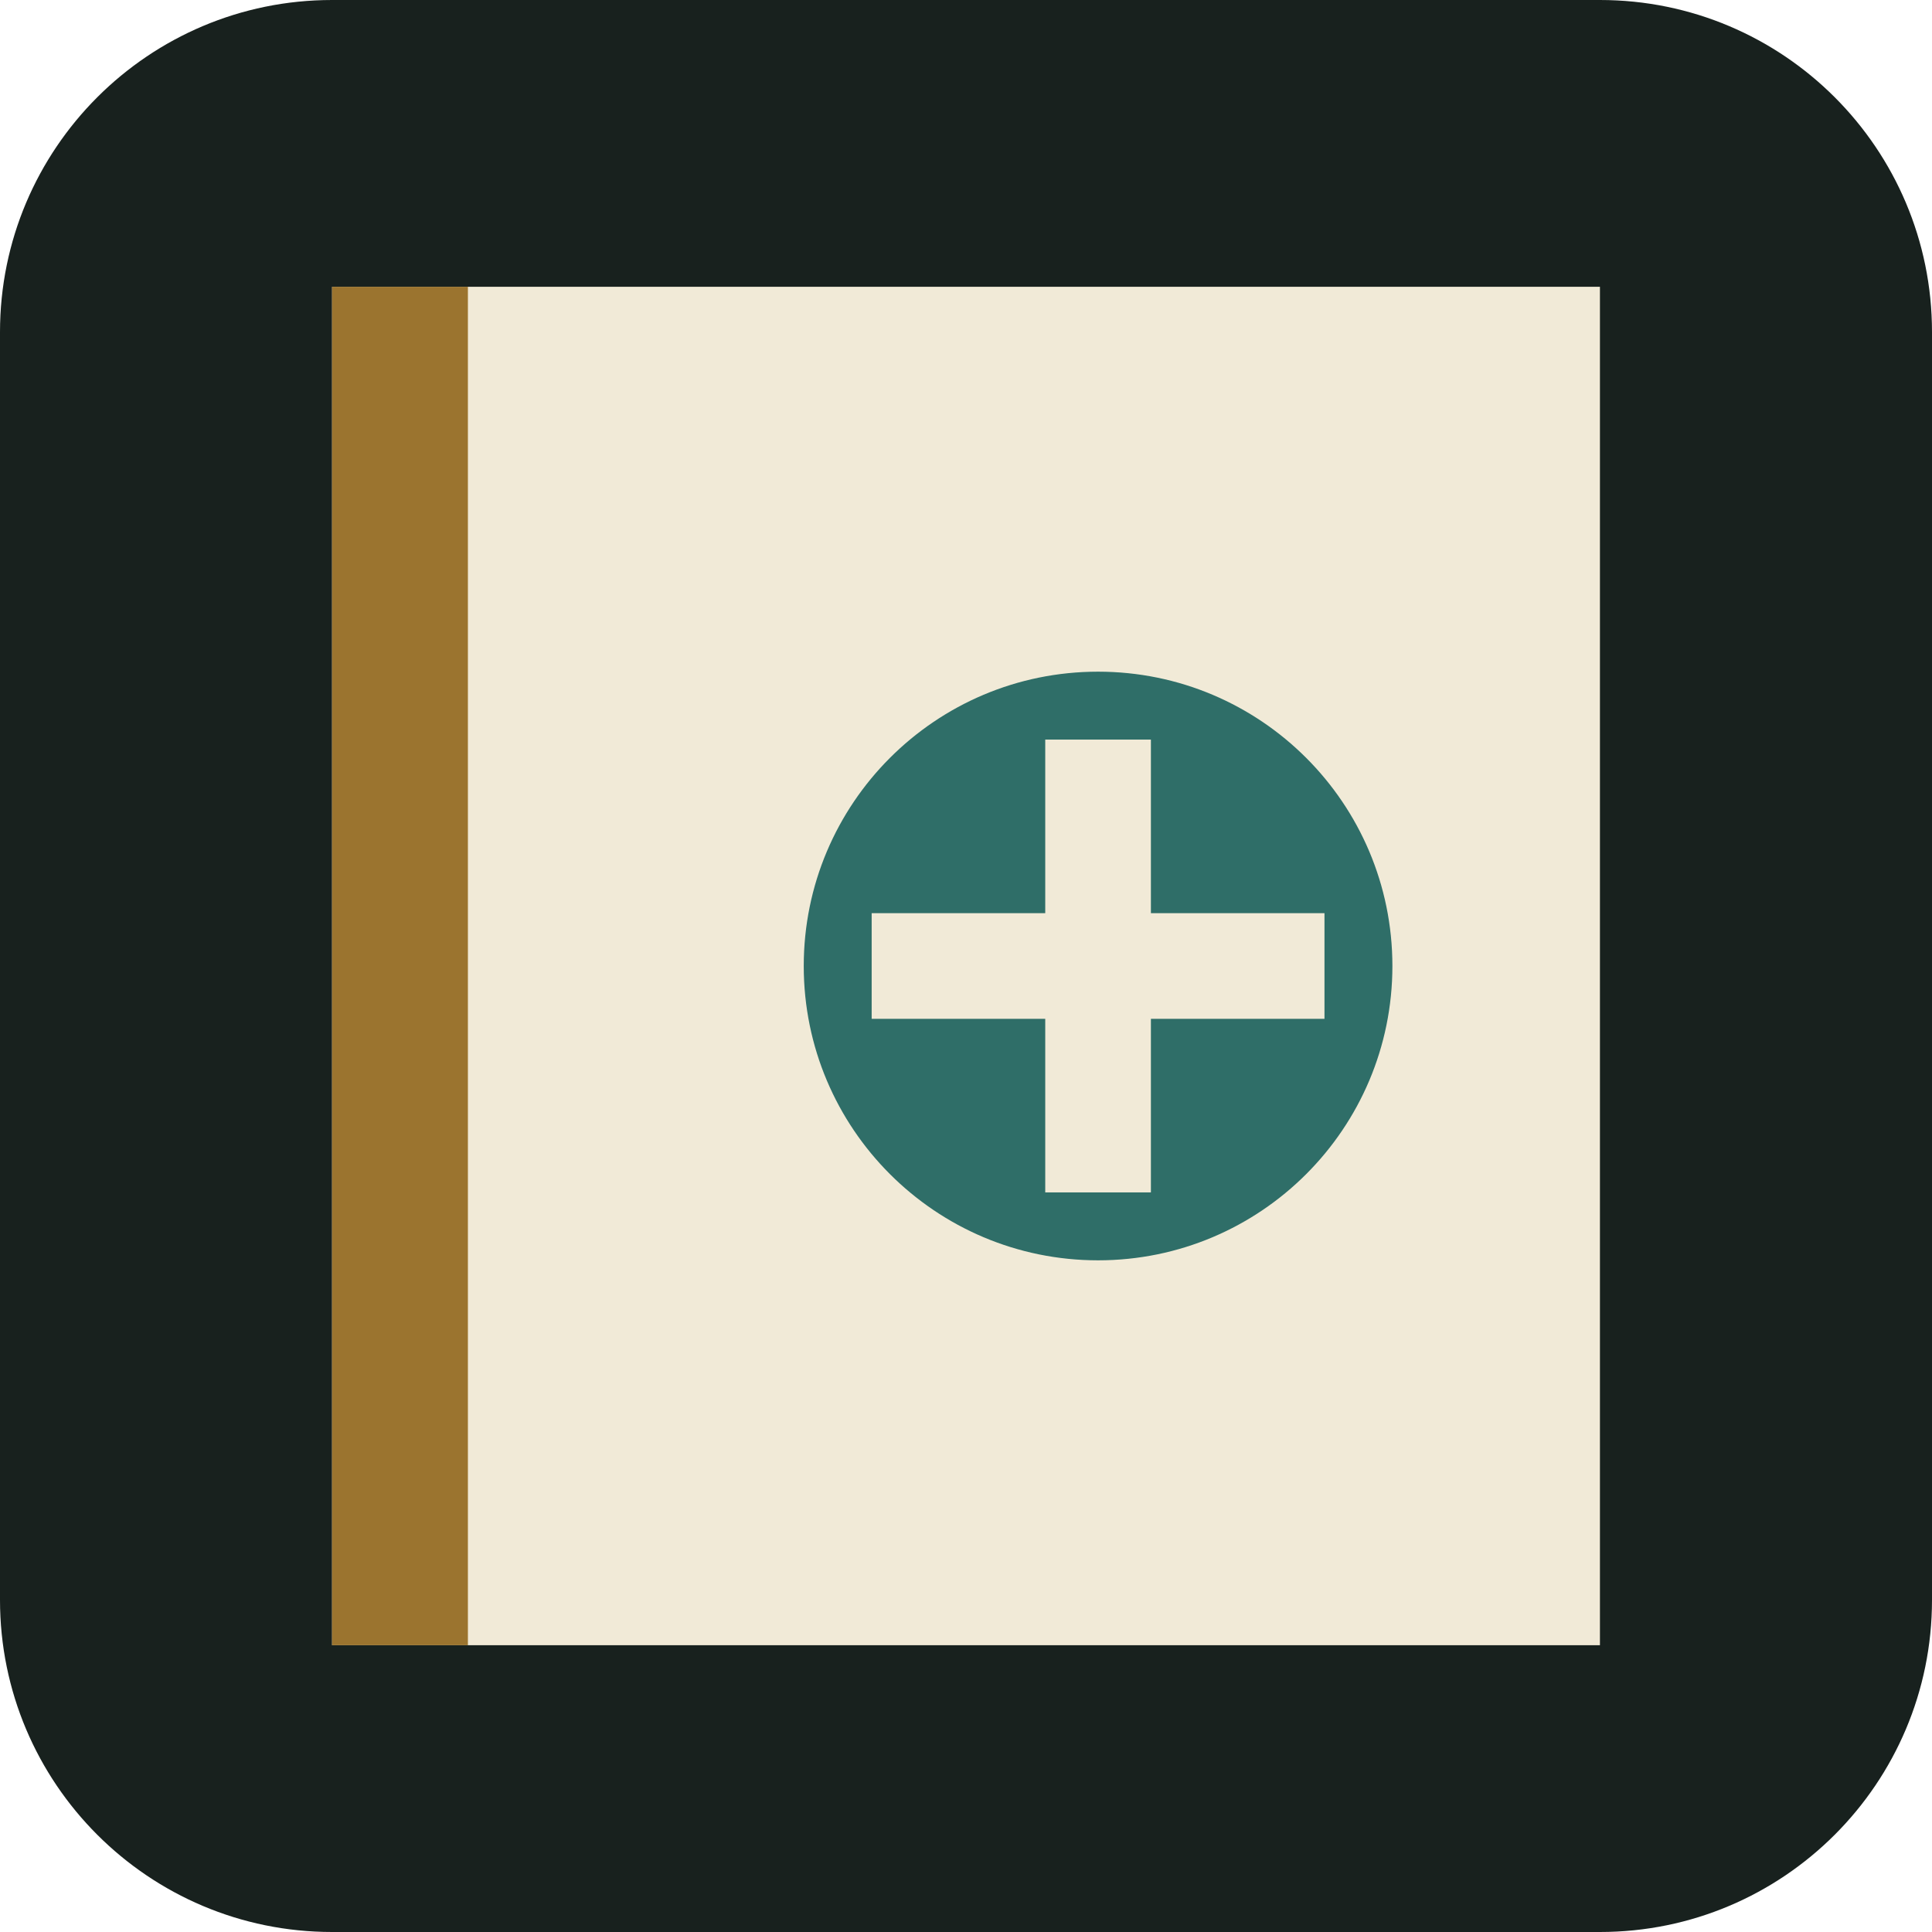
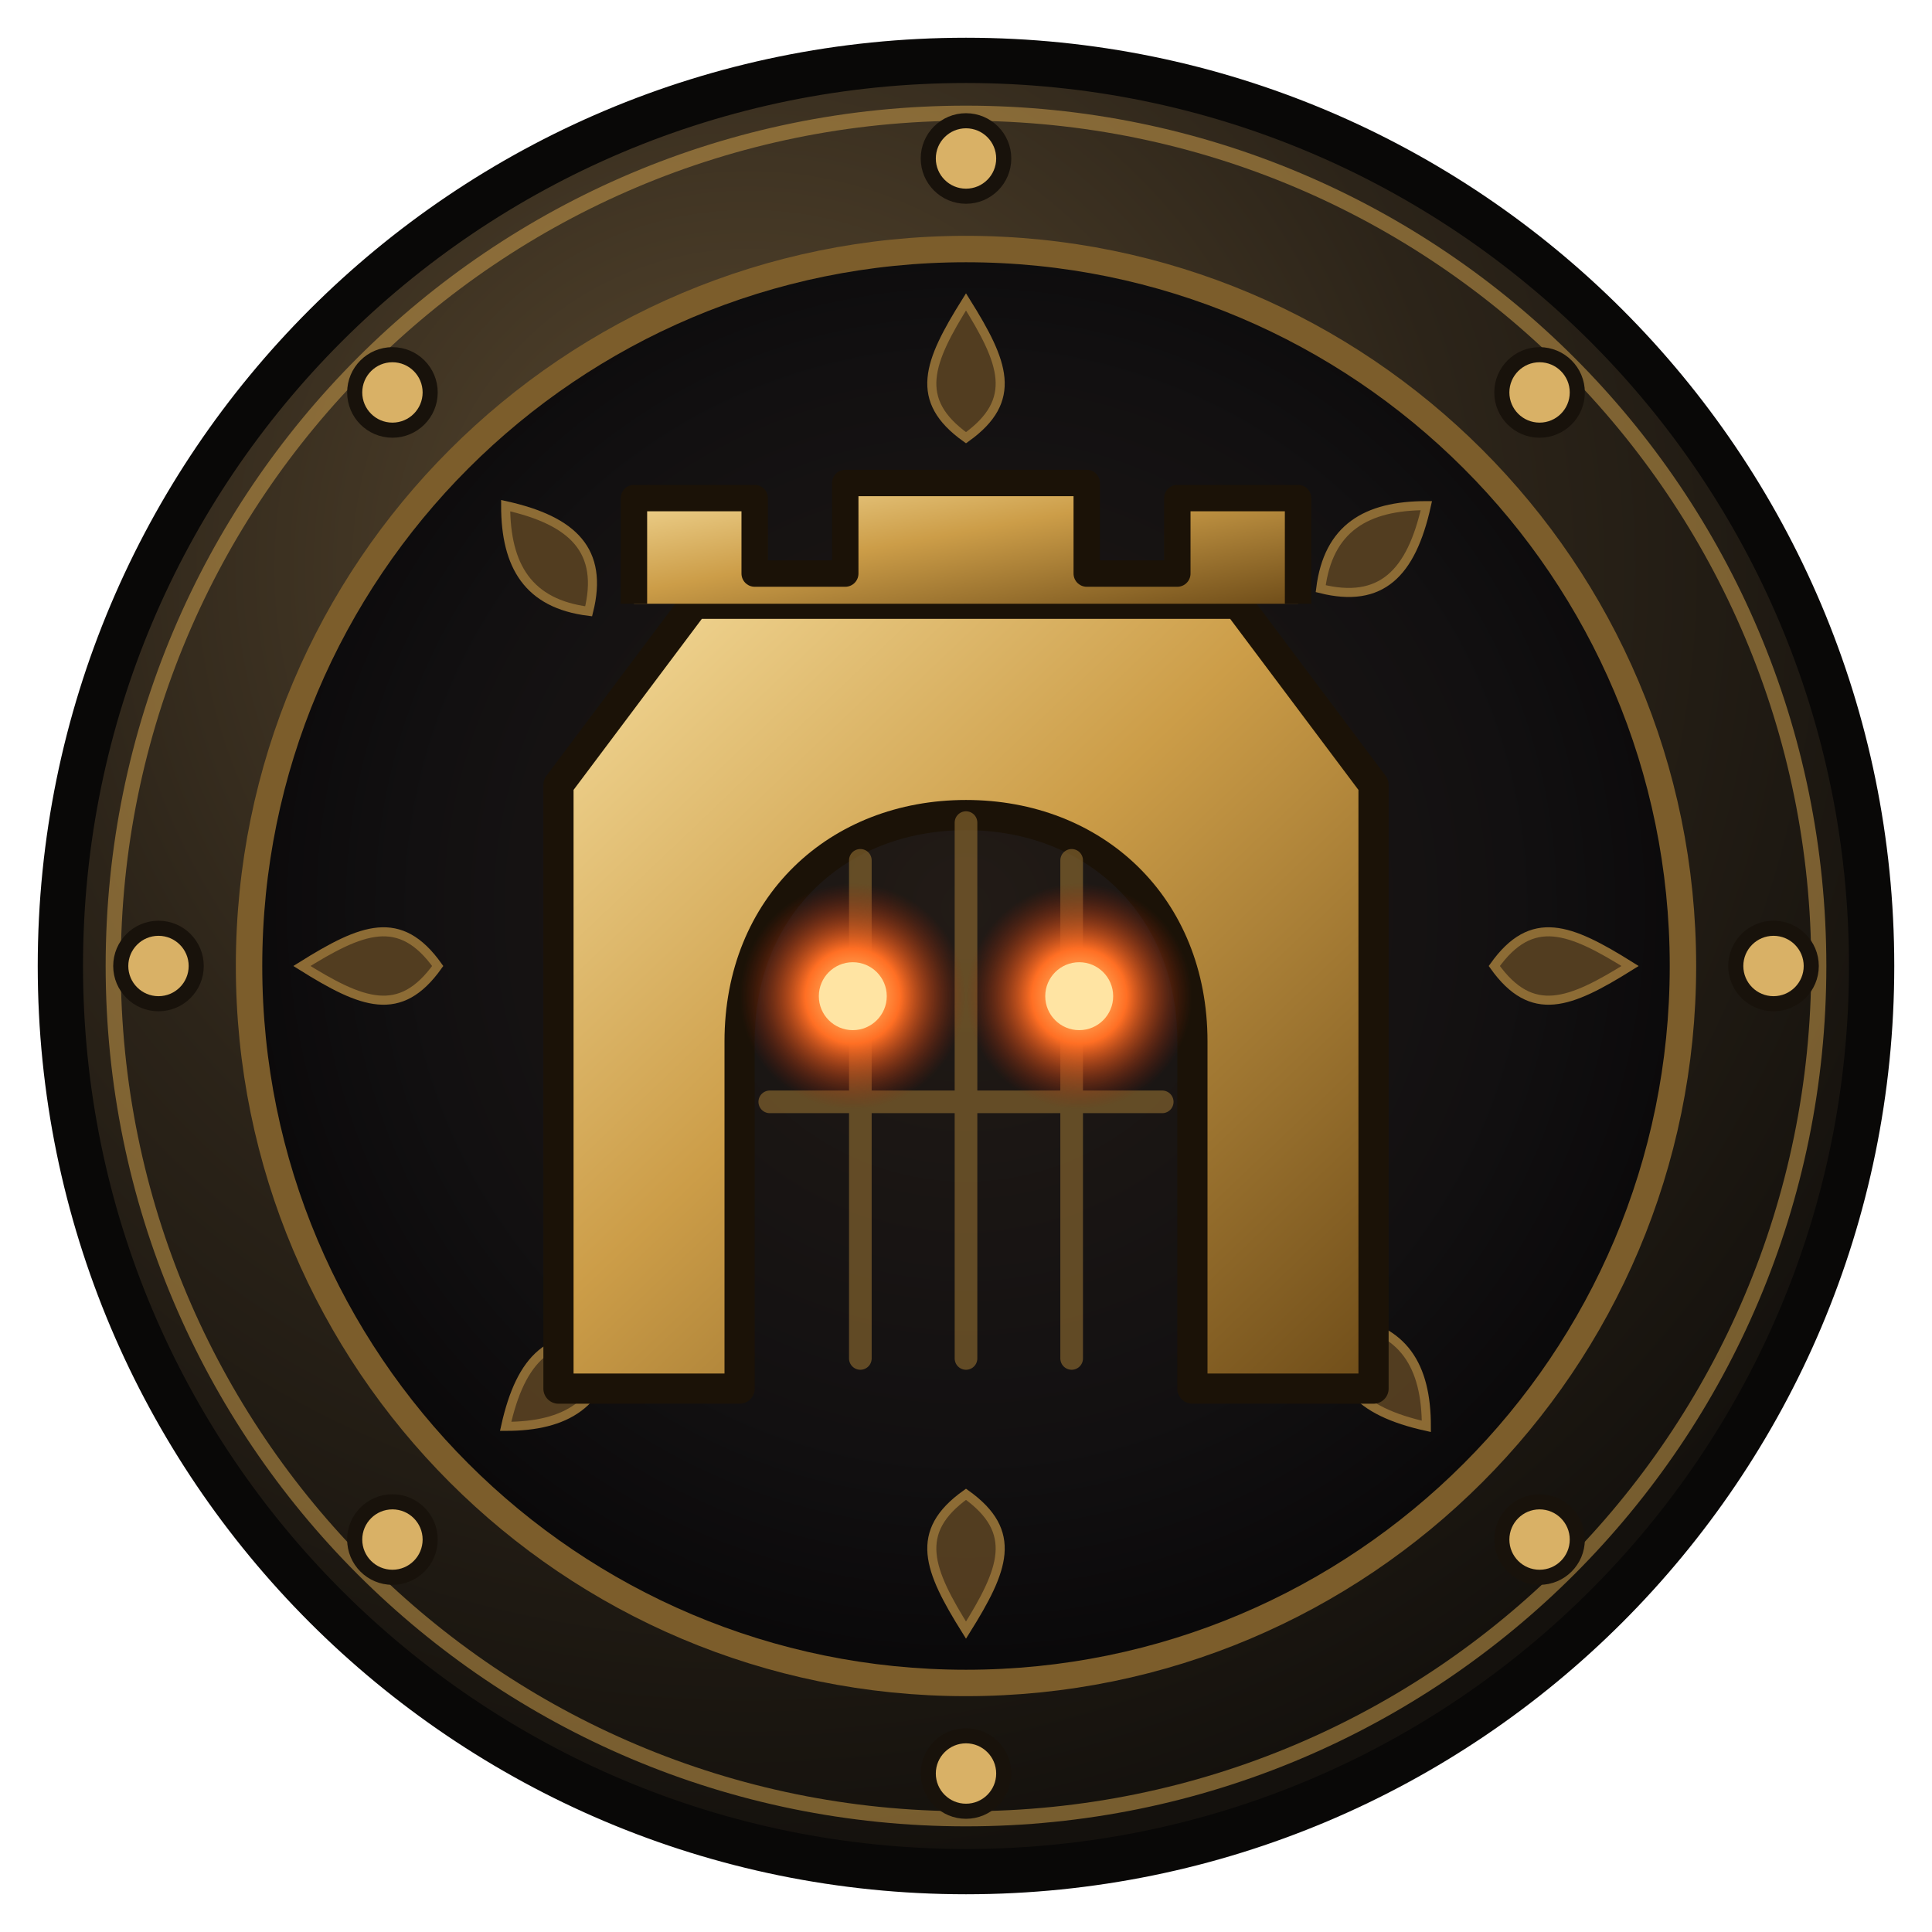
- <svg xmlns="http://www.w3.org/2000/svg" viewBox="0 0 1024 1024">
-   <rect width="1024" height="1024" rx="176" fill="#18211e" />
-   <rect x="176" y="152" width="672" height="720" fill="#f1ead7" />
-   <rect x="176" y="152" width="72" height="720" fill="#9b742f" />
-   <circle cx="582" cy="512" r="156" fill="#2f6e68" />
-   <path d="M582 392v240M462 512h240" stroke="#f1ead7" stroke-width="56" />
+ <svg xmlns="http://www.w3.org/2000/svg" viewBox="0 0 256 256">
+   <defs>
+     <radialGradient id="rim" cx="38%" cy="28%" r="72%">
+       <stop offset="0%" stop-color="#5a4930" />
+       <stop offset="55%" stop-color="#2c2419" />
+       <stop offset="100%" stop-color="#14110d" />
+     </radialGradient>
+     <radialGradient id="well" cx="50%" cy="46%" r="54%">
+       <stop offset="0%" stop-color="#221b16" />
+       <stop offset="70%" stop-color="#121011" />
+       <stop offset="100%" stop-color="#090809" />
+     </radialGradient>
+     <linearGradient id="gold" x1="0%" y1="0%" x2="100%" y2="100%">
+       <stop offset="0%" stop-color="#f5dc9b" />
+       <stop offset="45%" stop-color="#cc9d48" />
+       <stop offset="100%" stop-color="#6f4d19" />
+     </linearGradient>
+     <radialGradient id="ember" cx="50%" cy="50%" r="50%">
+       <stop offset="0%" stop-color="#ffd27d" />
+       <stop offset="42%" stop-color="#ff6f24" />
+       <stop offset="100%" stop-color="#8f1e09" stop-opacity="0" />
+     </radialGradient>
+   </defs>
+   <circle cx="128" cy="128" r="120" fill="url(#rim)" stroke="#090807" stroke-width="6" />
+   <circle cx="128" cy="128" r="113" fill="none" stroke="#c89b4b" stroke-opacity="0.55" stroke-width="2" />
+   <circle cx="128" cy="128" r="95" fill="url(#well)" stroke="#7c5d2b" stroke-width="3.5" />
+   <g fill="#d9b166" stroke="#18120b" stroke-width="2">
+     <circle cx="128" cy="21" r="5" />
+     <circle cx="204" cy="52" r="5" />
+     <circle cx="235" cy="128" r="5" />
+     <circle cx="204" cy="204" r="5" />
+     <circle cx="128" cy="235" r="5" />
+     <circle cx="52" cy="204" r="5" />
+     <circle cx="21" cy="128" r="5" />
+     <circle cx="52" cy="52" r="5" />
+   </g>
+   <g fill="#5b4322" stroke="#9e783a" stroke-width="1.2" opacity="0.88">
+     <path d="M128 40c5 8 7 13 0 18-7-5-5-10 0-18z" />
+     <path d="M189 67c-2 9-6 13-14 11 1-8 6-11 14-11z" />
+     <path d="M216 128c-8 5-13 7-18 0 5-7 10-5 18 0z" />
+     <path d="M189 189c-9-2-13-6-11-14 8 1 11 6 11 14z" />
+     <path d="M128 216c-5-8-7-13 0-18 7 5 5 10 0 18z" />
+     <path d="M67 189c2-9 6-13 14-11-1 8-6 11-14 11z" />
+     <path d="M40 128c8-5 13-7 18 0-5 7-10 5-18 0z" />
+     <path d="M67 67c9 2 13 6 11 14-8-1-11-6-11-14z" />
+   </g>
+   <path d="M74 184V104l18-24h72l18 24v80h-24v-46c0-18-13-30-30-30s-30 12-30 30v46H74z" fill="url(#gold)" stroke="#1b1207" stroke-width="4" stroke-linejoin="round" />
+   <path d="M84 80v-14h16v10h12V64h32v12h12V66h16v14" fill="url(#gold)" stroke="#1b1207" stroke-width="3.5" stroke-linejoin="round" />
+   <path d="M114 114v66M128 109v71M142 114v66M102 146h52" stroke="#8b6830" stroke-width="3" stroke-linecap="round" opacity="0.65" />
+   <circle cx="113" cy="132" r="15" fill="url(#ember)" />
+   <circle cx="143" cy="132" r="15" fill="url(#ember)" />
+   <circle cx="113" cy="132" r="4.5" fill="#ffe4a3" />
+   <circle cx="143" cy="132" r="4.5" fill="#ffe4a3" />
</svg>
